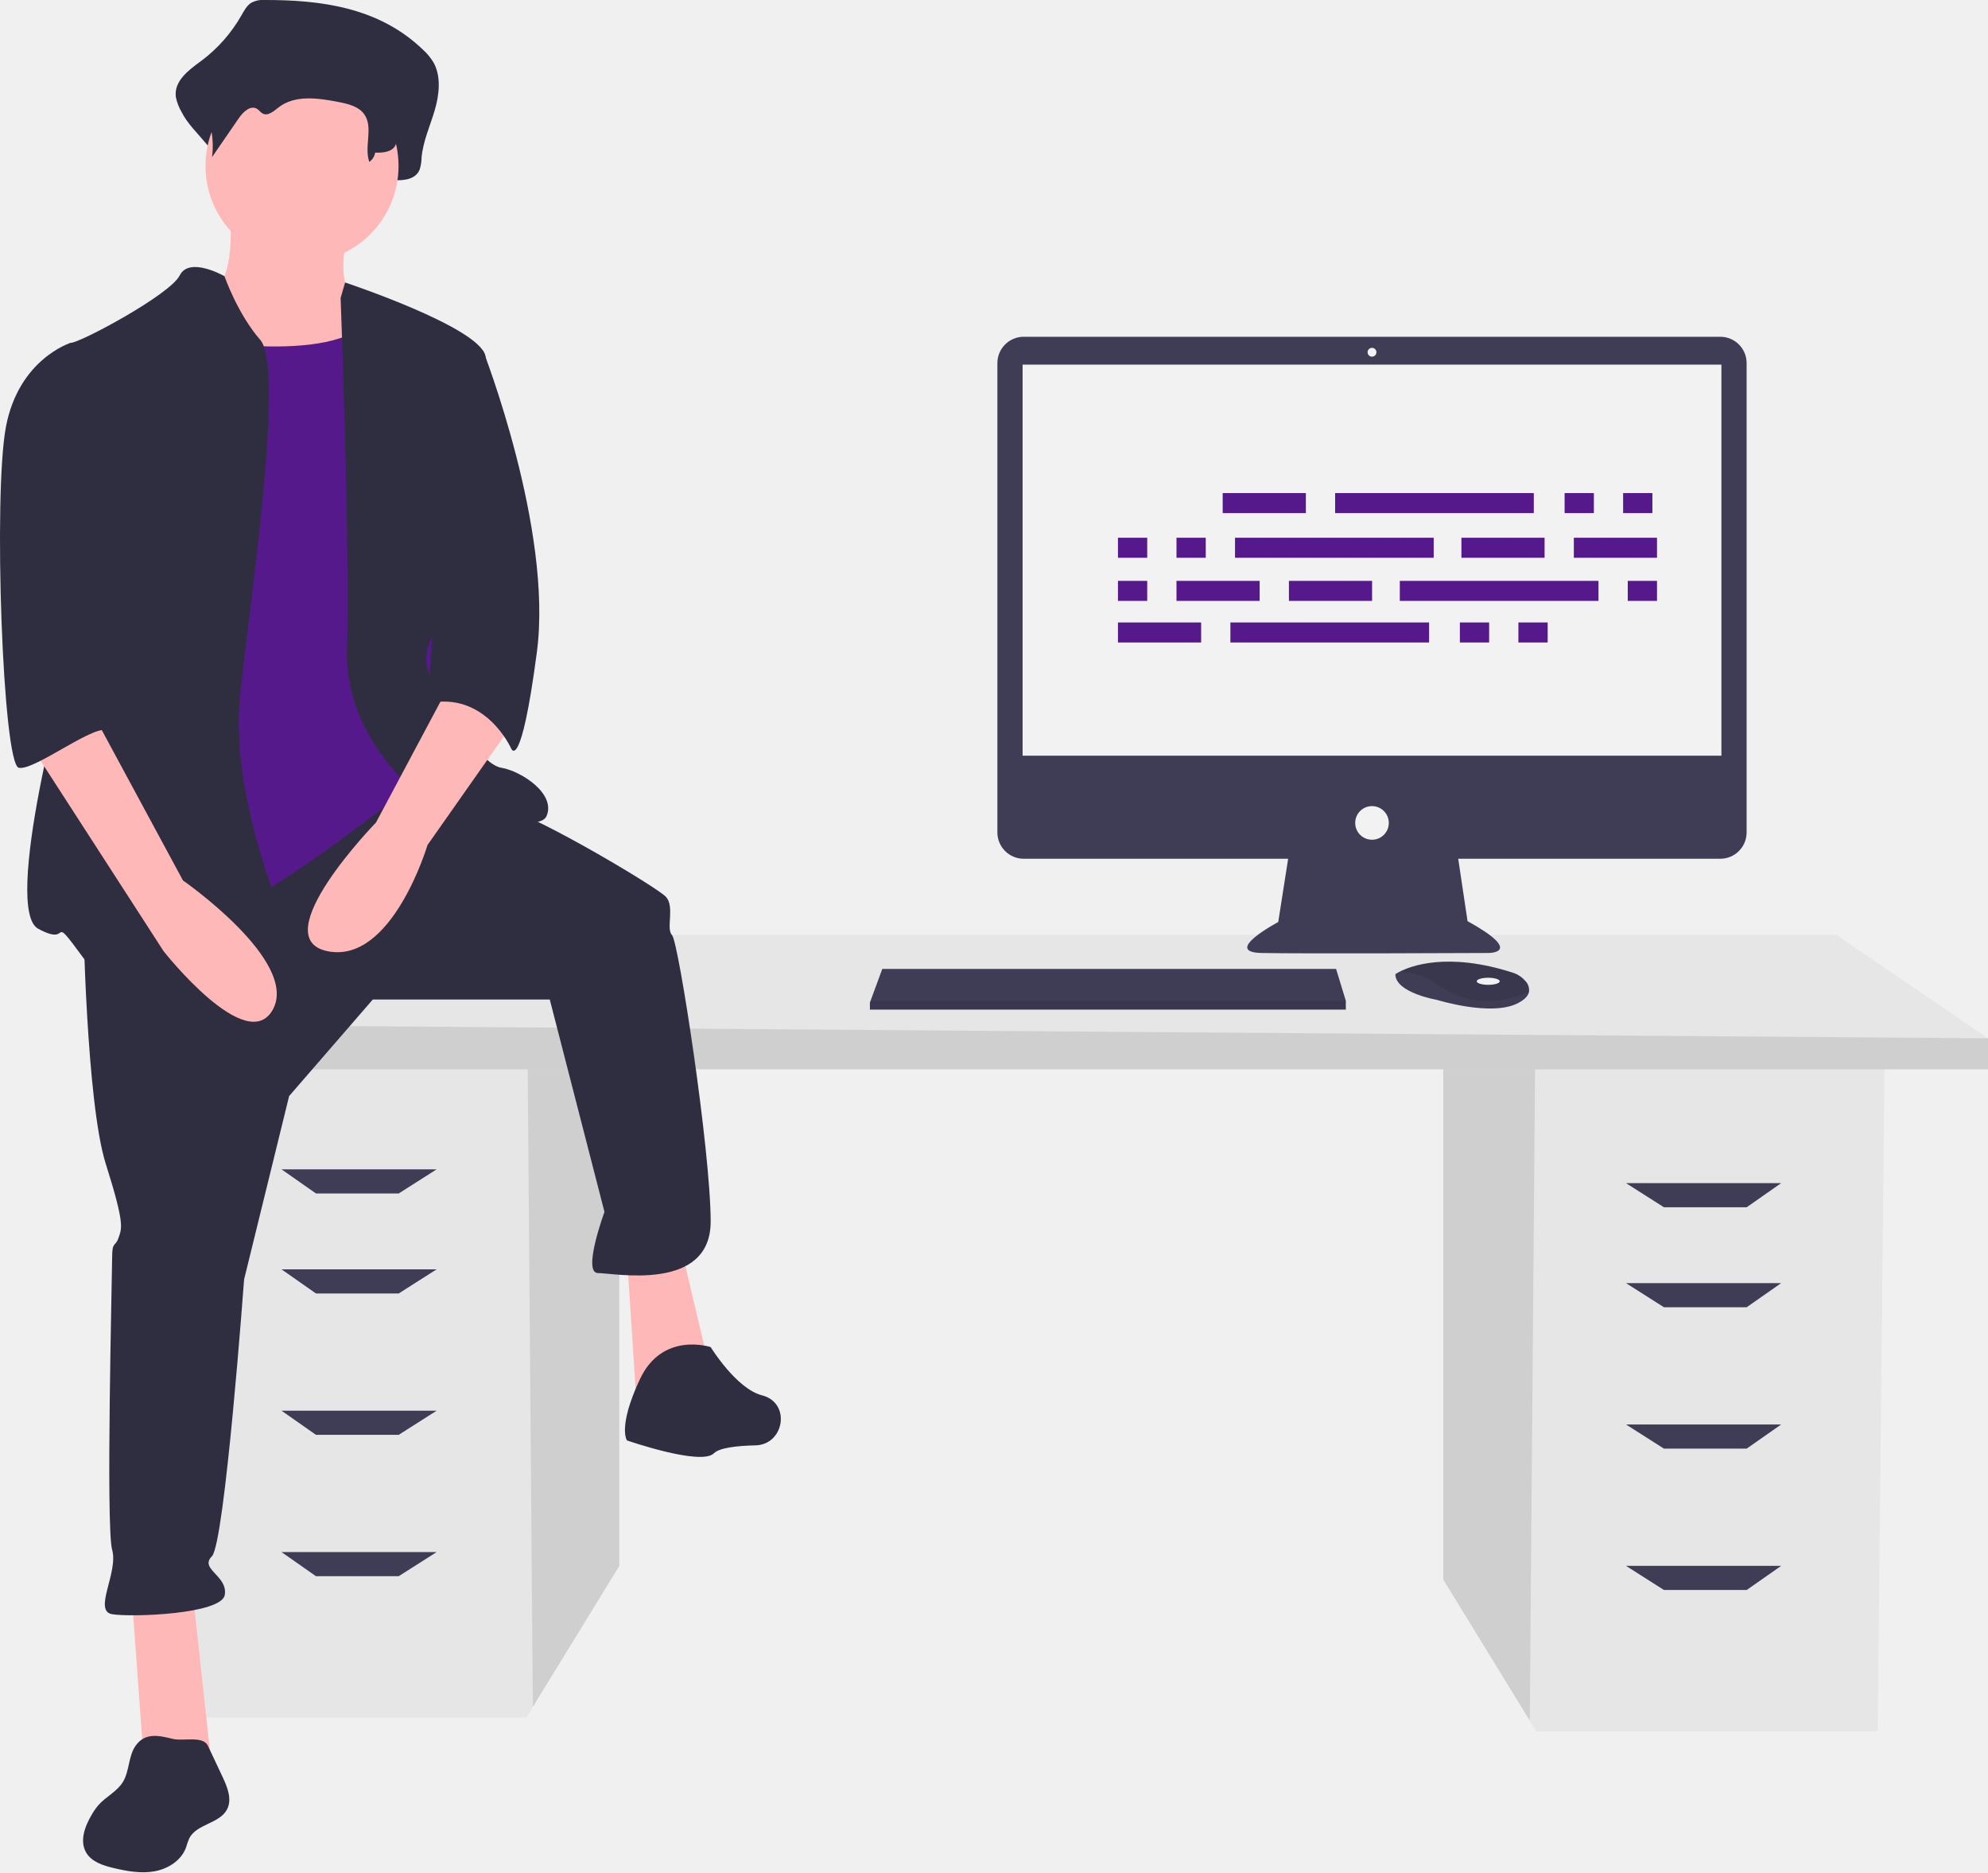
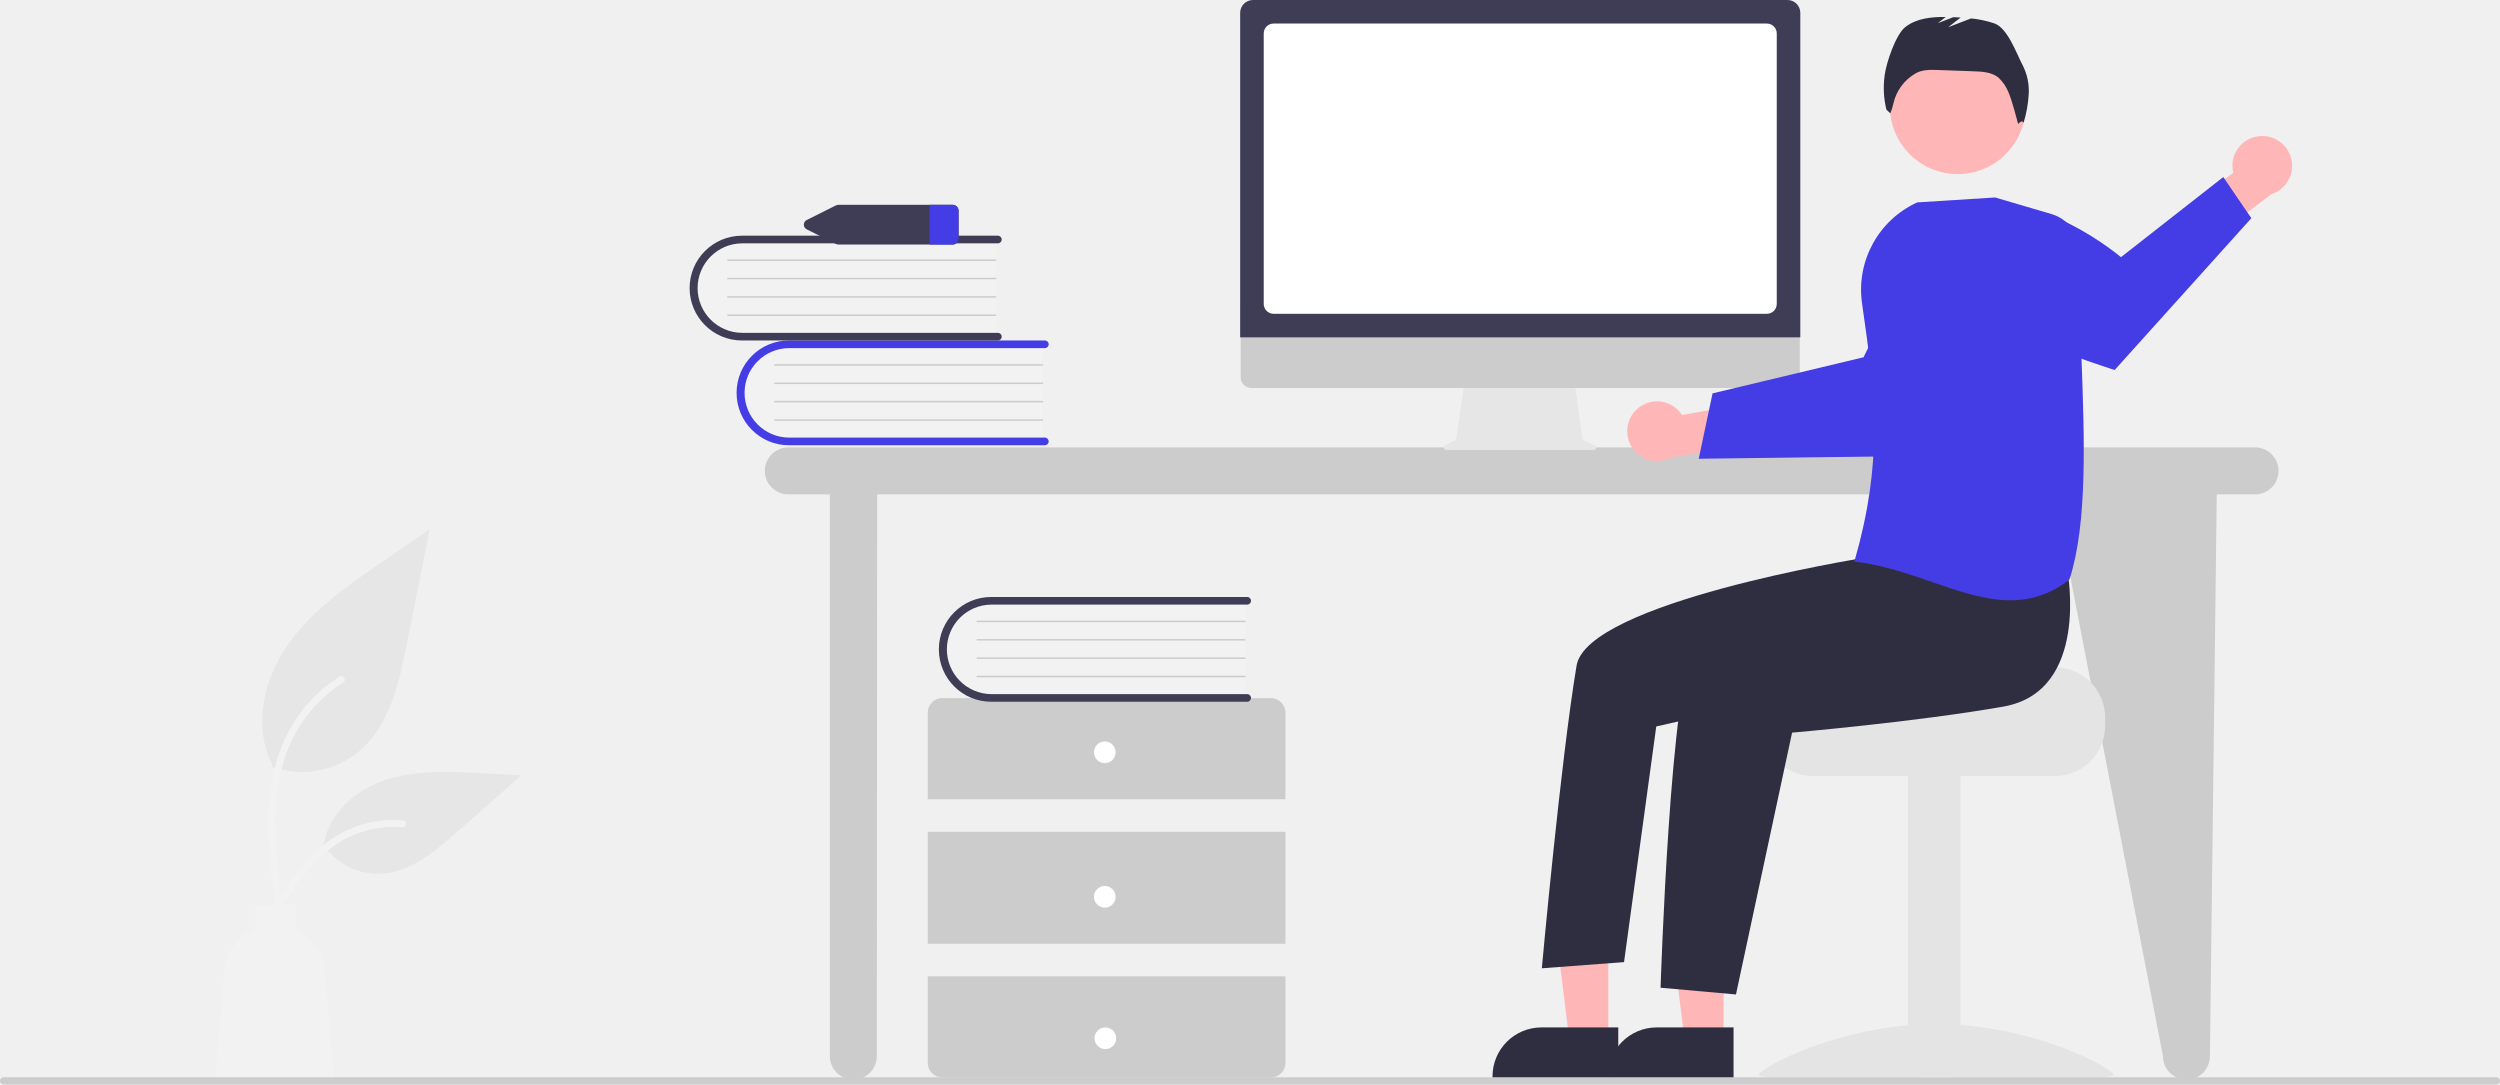
- <svg xmlns="http://www.w3.org/2000/svg" id="b52d7e2d-d80f-4111-b6ed-d15502ee1edd" width="711.188" height="669.683" data-name="Layer 1" viewBox="0 0 711.188 669.683">
-   <polygon fill="#e6e6e6" points="516.326 380.018 516.326 565.013 547.27 615.443 549.625 619.279 671.722 619.279 674.189 380.018 516.326 380.018" />
-   <polygon points="516.326 380.018 516.326 565.013 547.27 615.443 549.169 380.018 516.326 380.018" opacity=".1" />
-   <polygon fill="#e6e6e6" points="221.566 375.084 221.566 560.08 190.622 610.51 188.267 614.345 66.17 614.345 63.703 375.084 221.566 375.084" />
-   <polygon points="221.566 375.084 221.566 560.08 190.622 610.51 188.723 375.084 221.566 375.084" opacity=".1" />
-   <polygon fill="#e6e6e6" points="711.188 371.385 711.188 382.484 47.67 382.484 47.67 366.451 109.335 334.385 656.923 334.385 711.188 371.385" />
-   <polygon points="711.188 371.385 711.188 382.484 47.67 382.484 47.67 366.451 711.188 371.385" opacity=".1" />
-   <polygon fill="#3f3d56" points="142.635 426.883 113.035 426.883 100.702 418.25 156.201 418.25 142.635 426.883" />
-   <polygon fill="#3f3d56" points="142.635 462.649 113.035 462.649 100.702 454.016 156.201 454.016 142.635 462.649" />
-   <polygon fill="#3f3d56" points="142.635 513.215 113.035 513.215 100.702 504.581 156.201 504.581 142.635 513.215" />
-   <polygon fill="#3f3d56" points="142.635 563.78 113.035 563.78 100.702 555.147 156.201 555.147 142.635 563.78" />
-   <polygon fill="#3f3d56" points="595.257 431.816 624.857 431.816 637.19 423.183 581.691 423.183 595.257 431.816" />
-   <polygon fill="#3f3d56" points="595.257 467.582 624.857 467.582 637.19 458.949 581.691 458.949 595.257 467.582" />
-   <polygon fill="#3f3d56" points="595.257 518.148 624.857 518.148 637.19 509.515 581.691 509.515 595.257 518.148" />
-   <polygon fill="#3f3d56" points="595.257 568.713 624.857 568.713 637.19 560.08 581.691 560.08 595.257 568.713" />
-   <path fill="#3f3d56" d="M859.82,235.615H610.634a9.423,9.423,0,0,0-9.424,9.424V412.897a9.423,9.423,0,0,0,9.424,9.424h94.593l-3.544,22.626s-20.253,10.759-6.013,11.076,81.328,0,81.328,0,12.974,0-7.595-11.392l-3.334-22.31h93.75a9.423,9.423,0,0,0,9.424-9.424V245.039A9.423,9.423,0,0,0,859.82,235.615Z" transform="translate(-244.406 -115.1587)" />
-   <rect width="249.996" height="139.871" x="365.823" y="130.424" fill="#f2f2f2" />
-   <circle cx="490.821" cy="125.994" r="1.582" fill="#f2f2f2" />
-   <circle cx="490.821" cy="294.346" r="6.013" fill="#f2f2f2" />
-   <polygon fill="#3f3d56" points="481.452 357.952 481.452 361.117 311.202 361.117 311.202 358.585 311.436 357.952 315.632 346.56 477.971 346.56 481.452 357.952" />
-   <path fill="#3f3d56" d="M791.376,470.013c-.31,1.326-1.481,2.725-4.127,4.047-9.493,4.747-28.797-1.266-28.797-1.266s-14.873-2.532-14.873-9.177a11.866,11.866,0,0,1,1.304-.775c3.991-2.112,17.225-7.322,40.691.221a9.786,9.786,0,0,1,4.46,2.923A4.667,4.667,0,0,1,791.376,470.013Z" transform="translate(-244.406 -115.1587)" />
-   <path d="M791.376,470.013c-11.62,4.452-21.977,4.785-32.607-2.598a23.343,23.343,0,0,0-13.886-4.573c3.991-2.112,17.225-7.322,40.691.221a9.786,9.786,0,0,1,4.46,2.923A4.667,4.667,0,0,1,791.376,470.013Z" opacity=".1" transform="translate(-244.406 -115.1587)" />
-   <ellipse cx="532.4" cy="350.99" fill="#f2f2f2" rx="4.114" ry="1.266" />
-   <polygon points="481.452 357.952 481.452 361.117 311.202 361.117 311.202 358.585 311.436 357.952 481.452 357.952" opacity=".1" />
-   <path fill="#2f2e41" d="M339.068,115.159a8.554,8.554,0,0,0-4.961,1.108c-1.476,1.011-2.406,2.782-3.356,4.429a52.986,52.986,0,0,1-14.434,16.305c-4.289,3.142-9.742,7.06-9.008,12.853a17.372,17.372,0,0,0,2.091,5.426c3.957,7.987,14.754,14.159,13.692,23.273,3.931-6.581-1.327-9.835,2.604-16.416,1.872-3.134,5.124-6.672,7.951-4.704.946.659,1.568,1.841,2.553,2.419,2.351,1.38,4.853-1.258,6.934-3.126,7.177-6.443,17.383-4.755,26.314-2.747,4.216.948,8.847,2.191,11.34,6.221,3.277,5.298-3.113,11.02-4.728,17.01a3.264,3.264,0,0,0,3.503,4.062c2.68-.264,5.854-.481,6.013-1.657,3.372.12,7.503-.262,8.947-3.772a14.762,14.762,0,0,0,.693-4.293c.53-5.897,3.033-11.277,4.691-16.89s2.379-12.191-.419-17.167a19.864,19.864,0,0,0-3.666-4.456C379.94,117.67,359.063,115.136,339.068,115.159Z" transform="translate(-244.406 -115.1587)" />
-   <path fill="#ffb8b8" d="M326.544,190.064s3.453,28.778-9.209,31.081,11.511,41.441,11.511,41.441l57.557,6.907-13.814-46.045s-9.209-3.453-3.453-26.476S326.544,190.064,326.544,190.064Z" transform="translate(-244.406 -115.1587)" />
-   <polygon fill="#ffb8b8" points="47.028 569.318 51.633 632.631 75.806 632.631 68.9 569.318 47.028 569.318" />
-   <polygon fill="#ffb8b8" points="224.303 449.6 227.756 502.552 254.233 491.041 243.872 447.298 224.303 449.6" />
-   <path fill="#2f2e41" d="M274.167,442.738s1.151,66.766,8.058,88.637,5.756,23.023,4.605,26.476-2.302,1.151-2.302,6.907-2.302,96.695,0,104.753-6.907,21.872,0,23.023,39.139,0,40.29-6.907-9.209-9.209-4.605-13.814,11.511-98.998,11.511-98.998l16.116-65.615,29.93-34.534H441.082l19.569,75.975s-8.058,21.872-2.302,21.872,40.29,6.907,40.29-18.418S487.127,451.947,484.825,449.645s1.151-10.36-2.302-13.814-43.743-27.627-58.708-32.232S387.857,393.515,387.857,393.515Z" transform="translate(-244.406 -115.1587)" />
-   <path fill="#2f2e41" d="M498.639,596.991s-17.267-5.756-25.325,11.511-4.605,21.872-4.605,21.872,26.476,9.209,31.081,4.605c2.003-2.003,8.365-2.699,14.913-2.846,9.973-.224,12.626-14.333,3.207-17.619q-.421-.147-.853-.255C507.848,611.955,498.639,596.991,498.639,596.991Z" transform="translate(-244.406 -115.1587)" />
-   <circle cx="108.038" cy="59.365" r="34.534" fill="#ffb8b8" />
-   <path fill="#55198b" d="M307.55,235.534s56.406,11.511,70.219-6.907,19.569,51.801,19.569,51.801l6.907,73.673-10.36,40.29s-54.103,43.743-71.37,47.197-43.743,5.756-43.743,5.756,8.058-127.776,8.058-130.078S307.55,235.534,307.55,235.534Z" transform="translate(-244.406 -115.1587)" />
-   <path fill="#2f2e41" d="M324.704,213.945s-12.55-7.189-16.003-.282S273.016,237.836,269.562,237.836s6.907,95.544,2.302,107.056S245.389,440.436,258.051,447.343s3.453-6.907,16.116,10.36,74.824,17.267,78.277,10.36-27.627-58.708-21.872-107.056,14.965-115.114,6.907-124.323S324.704,213.945,324.704,213.945Z" transform="translate(-244.406 -115.1587)" />
-   <path fill="#2f2e41" d="M366.258,221.72l1.603-5.518s47.895,15.878,50.198,26.238,1.151,82.882-6.907,88.637-19.569,14.965-11.511,28.778,17.267,28.778,24.174,29.93,19.569,9.209,16.116,17.267-44.894-6.907-44.894-6.907-27.627-20.72-26.476-52.952S366.258,221.72,366.258,221.72Z" transform="translate(-244.406 -115.1587)" />
-   <path fill="#ffb8b8" d="M406.548,357.554l-27.627,51.801s-40.29,41.441-17.267,46.045,35.685-37.987,35.685-37.987l29.93-42.592Z" transform="translate(-244.406 -115.1587)" />
-   <path fill="#2f2e41" d="M340.75,124.195a7.838,7.838,0,0,0-4.039.783,9.413,9.413,0,0,0-2.732,3.131,39.773,39.773,0,0,1-11.75,11.524c-3.491,2.221-7.93,4.99-7.333,9.084a11.359,11.359,0,0,0,1.702,3.835,30.163,30.163,0,0,1,3.665,18.801l9.6-13.954c1.524-2.215,4.171-4.715,6.472-3.324.77.466,1.276,1.301,2.078,1.71,1.914.975,3.95-.889,5.644-2.21,5.842-4.554,14.15-3.361,21.421-1.942,3.432.67,7.202,1.549,9.231,4.397,3.372,4.733-.149,11.572,1.819,17.04a5.023,5.023,0,0,0,2.079-3.317c2.745.085,6.107-.185,7.283-2.666a9.188,9.188,0,0,0,.564-3.034c.432-4.168,2.469-7.971,3.819-11.938s1.937-8.616-.341-12.133a14.681,14.681,0,0,0-2.984-3.149C374.022,125.97,357.027,124.178,340.75,124.195Z" transform="translate(-244.406 -115.1587)" />
-   <path fill="#2f2e41" d="M406.548,237.836l10.725,2.847s24.96,63.919,19.204,107.662-9.209,34.534-9.209,34.534-9.209-20.72-29.93-16.116Z" transform="translate(-244.406 -115.1587)" />
-   <path fill="#2f2e41" d="M293.029,739.422c-2.776,3.772-2.219,9.165-4.678,13.151-2.131,3.455-6.148,5.267-8.814,8.329a22.326,22.326,0,0,0-2.266,3.26c-2.473,4.143-4.483,9.452-2.048,13.616,1.959,3.35,6.078,4.66,9.855,5.552,4.774,1.128,9.734,2.031,14.564,1.169s9.549-3.819,11.271-8.412a32.5,32.5,0,0,1,1.205-3.401c2.617-5.153,10.827-5.209,13.506-10.33,1.875-3.584.151-7.916-1.571-11.576l-5.261-11.177c-1.746-3.709-8.824-1.576-12.513-2.465C301.465,735.978,296.491,734.701,293.029,739.422Z" transform="translate(-244.406 -115.1587)" />
-   <path fill="#ffb8b8" d="M254.598,380.577l48.348,74.824s29.93,37.987,39.139,20.72-32.232-46.045-32.232-46.045L278.772,372.519Z" transform="translate(-244.406 -115.1587)" />
-   <path fill="#2f2e41" d="M278.772,240.138,269.562,237.836s-18.418,5.756-23.023,29.93-1.151,120.869,4.605,122.02,28.427-16.837,32.056-13.023-7.882-15.756-4.429-26.116S278.772,240.138,278.772,240.138Z" transform="translate(-244.406 -115.1587)" />
-   <g id="f3c2397c-d780-4cc6-97d8-1503d8277a2c" data-name="Group 13">
-     <rect id="ad41612f-86f7-46b2-a964-3a5da7bcf3cf" width="29.752" height="7.163" x="437.407" y="176.363" fill="#55198b" data-name="Rectangle 55" />
-     <rect id="b9a0b375-cc2a-4c59-8850-661af54e4f62" width="10.468" height="7.163" x="559.722" y="176.363" fill="#55198b" data-name="Rectangle 56" />
-     <rect id="e174c2ab-9bc5-41ec-b37c-b06fbf8a9878" width="10.468" height="7.163" x="580.659" y="176.363" fill="#55198b" data-name="Rectangle 57" />
-     <rect id="ba2479ac-4c7d-43b4-a028-73b1e20e4002" width="71.075" height="7.163" x="477.628" y="176.363" fill="#55198b" data-name="Rectangle 58" />
-     <rect id="ac60ef86-00f2-480b-8171-28b6fdfc1958" width="29.752" height="7.163" x="399.941" y="222.644" fill="#55198b" data-name="Rectangle 59" />
-     <rect id="b3d8298d-cd65-487a-8b19-4cee946356e7" width="10.468" height="7.163" x="522.256" y="222.644" fill="#55198b" data-name="Rectangle 60" />
-     <rect id="ed27f15f-f0c4-4569-8330-a6688f8e356c" width="10.468" height="7.163" x="543.193" y="222.644" fill="#55198b" data-name="Rectangle 61" />
-     <rect id="f685c005-adaf-4d60-acda-005b037d82a6" width="71.075" height="7.163" x="440.162" y="222.644" fill="#55198b" data-name="Rectangle 62" />
-     <rect id="eca7c7fc-83f8-48ca-a588-6606db47af3f" width="29.752" height="7.163" x="522.807" y="192.341" fill="#55198b" data-name="Rectangle 63" />
-     <rect id="a71b5b2f-f8b9-481d-a301-5e3357e5fe42" width="29.752" height="7.163" x="563.028" y="192.341" fill="#55198b" data-name="Rectangle 64" />
-     <rect id="abb3a25a-f854-41fc-8391-e6ad9fbe2417" width="10.468" height="7.163" x="399.941" y="192.341" fill="#55198b" data-name="Rectangle 66" />
-     <rect id="add2b425-b775-4eb5-9c25-8c4c14f957c9" width="10.468" height="7.163" x="420.878" y="192.341" fill="#55198b" data-name="Rectangle 67" />
-     <rect id="b7159612-3b84-4b0b-a885-612eaab04c06" width="71.075" height="7.163" x="441.815" y="192.341" fill="#55198b" data-name="Rectangle 68" />
-     <rect id="edfc7301-4de5-47dc-80e2-1ae2da982d6d" width="29.752" height="7.163" x="461.099" y="207.768" fill="#55198b" data-name="Rectangle 69" />
-     <rect id="e1009f91-6275-4375-80fa-0d778e331fdc" width="29.752" height="7.163" x="420.878" y="207.768" fill="#55198b" data-name="Rectangle 70" />
-     <rect id="a060fb9f-1f1a-4862-9a69-16dd49199e18" width="10.468" height="7.163" x="399.941" y="207.768" fill="#55198b" data-name="Rectangle 71" />
-     <rect id="b6754d5f-104f-449c-b9a9-cf9ac82bf5fe" width="10.468" height="7.163" x="582.312" y="207.768" fill="#55198b" data-name="Rectangle 73" />
-     <rect id="e6ed1ccd-2cfd-450f-a339-07df3a1ee6bb" width="71.075" height="7.163" x="500.768" y="207.768" fill="#55198b" data-name="Rectangle 74" />
-   </g>
+ <svg xmlns="http://www.w3.org/2000/svg" data-name="Layer 1" width="979.327" height="424.837" viewBox="0 0 979.327 424.837">
+   <path d="M993.718,412.839H419.142a9.199,9.199,0,0,0,0,18.398H435.417V651.303a9.199,9.199,0,0,0,18.398,0l.14-220.065h461.156l42.52,220.065a9.199,9.199,0,1,0,18.398,0l2.676-220.065h15.014a9.199,9.199,0,0,0,0-18.398Z" transform="translate(-110.3366 -237.5817)" fill="#ccc" />
+   <path d="M518.737,371.85v38.955H421.141a19.489,19.489,0,1,1-1.355-38.955q.677-.024,1.355,0Z" transform="translate(-110.3366 -237.5817)" fill="#f2f2f2" />
+   <path d="M521.134,410.506a1.499,1.499,0,0,1-1.498,1.498H419.403a20.526,20.526,0,0,1,0-41.052H519.636a1.498,1.498,0,1,1,0,2.997H419.403a17.53,17.53,0,0,0,0,35.059H519.636A1.499,1.499,0,0,1,521.134,410.506Z" transform="translate(-110.3366 -237.5817)" fill="#443de6" />
+   <path d="M518.737,380.84H413.859a.3.3,0,0,1-.006-.599H518.737a.3.3,0,0,1,0,.599Z" transform="translate(-110.3366 -237.5817)" fill="#ccc" />
+   <path d="M518.737,388.032H413.859a.3.3,0,0,1-.006-.599H518.737a.3.3,0,0,1,0,.599Z" transform="translate(-110.3366 -237.5817)" fill="#ccc" />
+   <path d="M518.737,395.223H413.859a.3.3,0,0,1-.006-.599H518.737a.3.3,0,0,1,0,.599Z" transform="translate(-110.3366 -237.5817)" fill="#ccc" />
+   <path d="M518.737,402.415H413.859a.3.3,0,0,1-.006-.599H518.737a.3.3,0,0,1,0,.599Z" transform="translate(-110.3366 -237.5817)" fill="#ccc" />
+   <path d="M500.339,330.809v38.955H402.743a19.489,19.489,0,0,1-1.355-38.955q.677-.024,1.355,0Z" transform="translate(-110.3366 -237.5817)" fill="#f2f2f2" />
+   <path d="M502.737,369.464a1.499,1.499,0,0,1-1.498,1.498H401.005a20.526,20.526,0,0,1,0-41.052H501.239a1.498,1.498,0,1,1,0,2.997H401.005a17.53,17.53,0,0,0,0,35.059H501.239A1.499,1.499,0,0,1,502.737,369.464Z" transform="translate(-110.3366 -237.5817)" fill="#3f3d56" />
+   <path d="M500.339,339.799H395.461a.3.3,0,0,1-.006-.599H500.339a.3.3,0,0,1,0,.599Z" transform="translate(-110.3366 -237.5817)" fill="#ccc" />
+   <path d="M500.339,346.991H395.461a.3.3,0,0,1-.006-.599H500.339a.3.3,0,0,1,0,.599Z" transform="translate(-110.3366 -237.5817)" fill="#ccc" />
+   <path d="M500.339,354.182H395.461a.3.3,0,0,1-.006-.599H500.339a.3.3,0,0,1,0,.599Z" transform="translate(-110.3366 -237.5817)" fill="#ccc" />
+   <path d="M500.339,361.374H395.461a.3.3,0,0,1-.006-.599H500.339a.3.3,0,0,1,0,.599Z" transform="translate(-110.3366 -237.5817)" fill="#ccc" />
+   <path d="M613.874,550.683V516.718a5.661,5.661,0,0,0-5.661-5.661H479.428a5.661,5.661,0,0,0-5.661,5.661v33.965Z" transform="translate(-110.3366 -237.5817)" fill="#ccc" />
+   <rect x="363.431" y="325.839" width="140.106" height="43.872" fill="#ccc" />
+   <path d="M473.768,620.029V653.994a5.661,5.661,0,0,0,5.661,5.661H608.213a5.661,5.661,0,0,0,5.661-5.661V620.029Z" transform="translate(-110.3366 -237.5817)" fill="#ccc" />
+   <circle cx="432.776" cy="294.704" r="4.246" fill="#fff" />
+   <circle cx="432.776" cy="351.312" r="4.246" fill="#fff" />
+   <circle cx="433.004" cy="406.722" r="4.246" fill="#fff" />
+   <path d="M597.989,472.331v38.955H500.393a19.489,19.489,0,0,1-1.356-38.955q.678-.024,1.356,0Z" transform="translate(-110.3366 -237.5817)" fill="#f2f2f2" />
+   <path d="M600.386,510.986a1.499,1.499,0,0,1-1.498,1.498H498.655a20.526,20.526,0,0,1-.025-41.052H598.888a1.498,1.498,0,1,1,0,2.997H498.655a17.53,17.53,0,0,0,0,35.059H598.888A1.499,1.499,0,0,1,600.386,510.986Z" transform="translate(-110.3366 -237.5817)" fill="#3f3d56" />
+   <path d="M597.989,481.32H493.111a.3.3,0,0,1-.006-.599H597.989a.3.3,0,0,1,0,.599Z" transform="translate(-110.3366 -237.5817)" fill="#ccc" />
+   <path d="M597.989,488.512H493.111a.3.3,0,0,1-.006-.599H597.989a.3.3,0,0,1,0,.599Z" transform="translate(-110.3366 -237.5817)" fill="#ccc" />
+   <path d="M597.989,495.703H493.111a.3.3,0,0,1-.006-.599H597.989a.3.3,0,0,1,0,.599Z" transform="translate(-110.3366 -237.5817)" fill="#ccc" />
+   <path d="M597.989,502.895H493.111a.3.3,0,0,1-.006-.599H597.989a.3.3,0,0,1,0,.599Z" transform="translate(-110.3366 -237.5817)" fill="#ccc" />
+   <path d="M483.367,317.814H438.902a2.747,2.747,0,0,0-1.217.283l-11.223,5.618a2.045,2.045,0,0,0,0,3.764l11.223,5.618a2.747,2.747,0,0,0,1.217.283h44.466a2.334,2.334,0,0,0,2.463-2.165v-11.237A2.334,2.334,0,0,0,483.367,317.814Z" transform="translate(-110.3366 -237.5817)" fill="#3f3d56" />
+   <path d="M485.83,319.979v11.237a2.334,2.334,0,0,1-2.463,2.165h-8.859V317.814h8.859A2.334,2.334,0,0,1,485.83,319.979Z" transform="translate(-110.3366 -237.5817)" fill="#443de6" />
+   <path d="M216.781,537.993a35.34,35.34,0,0,0,34.126-6.011c11.953-10.032,15.7-26.56,18.749-41.864q4.509-22.633,9.019-45.266l-18.882,13.002c-13.579,9.35-27.464,18.999-36.866,32.542S209.421,522.426,216.975,537.08" transform="translate(-110.3366 -237.5817)" fill="#e6e6e6" />
+   <path d="M218.395,592.797c-1.911-13.921-3.876-28.02-2.536-42.09,1.191-12.496,5.003-24.7,12.764-34.707a57.736,57.736,0,0,1,14.813-13.423c1.481-.935,2.845,1.413,1.37,2.343a54.888,54.888,0,0,0-21.711,26.196c-4.727,12.023-5.486,25.128-4.671,37.9.493,7.723,1.537,15.396,2.589,23.059a1.406,1.406,0,0,1-.948,1.669,1.365,1.365,0,0,1-1.669-.948Z" transform="translate(-110.3366 -237.5817)" fill="#f2f2f2" />
+   <path d="M236.802,568.164a26.014,26.014,0,0,0,22.666,11.699c11.474-.545,21.04-8.553,29.651-16.156l25.47-22.488-16.857-.807c-12.122-.58-24.557-1.121-36.104,2.617s-22.195,12.735-24.306,24.686" transform="translate(-110.3366 -237.5817)" fill="#e6e6e6" />
+   <path d="M212.994,600.8c9.199-16.276,19.868-34.365,38.933-40.147A43.445,43.445,0,0,1,268.302,558.962c1.739.15,1.304,2.83-.431,2.68a40.361,40.361,0,0,0-26.133,6.914c-7.369,5.016-13.106,11.988-17.962,19.383-2.974,4.529-5.639,9.251-8.303,13.966-.852,1.507-3.341.419-2.479-1.105Z" transform="translate(-110.3366 -237.5817)" fill="#f2f2f2" />
+   <path d="M198.255,617.932a19.698,19.698,0,0,1,12.071-16.498v-9.41h15.782v9.706a19.688,19.688,0,0,1,11.414,16.202l3.711,43.138H194.544Z" transform="translate(-110.3366 -237.5817)" fill="#f2f2f2" />
+   <path d="M734.973,411.955l-4.695-1.977-3.221-23.536h-42.889l-3.491,23.439-4.2,2.1a.997.997,0,0,0,.446,1.89h57.663A.997.997,0,0,0,734.973,411.955Z" transform="translate(-110.3366 -237.5817)" fill="#e6e6e6" />
+   <path d="M811.19,389.574H600.507a4.174,4.174,0,0,1-4.165-4.174V355.691H815.354V385.4A4.174,4.174,0,0,1,811.19,389.574Z" transform="translate(-110.3366 -237.5817)" fill="#ccc" />
+   <path d="M815.575,369.732H596.15V242.613a5.037,5.037,0,0,1,5.032-5.032h209.361a5.038,5.038,0,0,1,5.032,5.032Z" transform="translate(-110.3366 -237.5817)" fill="#3f3d56" />
+   <path d="M802.469,360.506h-193.214a3.883,3.883,0,0,1-3.879-3.879V250.687a3.884,3.884,0,0,1,3.879-3.879h193.214a3.884,3.884,0,0,1,3.879,3.879V356.627A3.883,3.883,0,0,1,802.469,360.506Z" transform="translate(-110.3366 -237.5817)" fill="#fff" />
+   <path d="M751.58,397.887a11.616,11.616,0,0,1,17.666,2.272l26.134-4.646,6.697,15.193-36.999,6.043a11.679,11.679,0,0,1-13.499-18.862Z" transform="translate(-110.3366 -237.5817)" fill="#ffb6b6" />
+   <path d="M775.776,417.286l27.246-.34,3.449-.047,55.433-.698s15.053-14.361,28.161-29.146l-1.837-13.288A54.292,54.292,0,0,0,870.023,340.152C851.25,352.696,840.363,377.526,840.363,377.526l-34.37,8.221-3.438.822-21.356,5.103Z" transform="translate(-110.3366 -237.5817)" fill="#443de6" />
+   <path d="M915.25,498.962H864.392c0,2.179-55.594,3.948-55.594,3.948a20.309,20.309,0,0,0-3.332,3.158,19.597,19.597,0,0,0-4.58,12.633v3.158a19.746,19.746,0,0,0,19.739,19.739h94.625a19.756,19.756,0,0,0,19.739-19.739v-3.158A19.766,19.766,0,0,0,915.25,498.962Z" transform="translate(-110.3366 -237.5817)" fill="#e4e4e4" />
+   <rect x="747.402" y="303.231" width="20.528" height="118.49" fill="#e4e4e4" />
+   <path d="M799.312,658.581c0,2.218,31.107.858,69.48.858s69.48,1.36,69.48-.858-31.107-19.807-69.48-19.807S799.312,656.363,799.312,658.581Z" transform="translate(-110.3366 -237.5817)" fill="#e4e4e4" />
+   <polygon points="675.186 407.461 659.908 407.46 652.64 348.531 675.188 348.532 675.186 407.461" fill="#ffb6b6" />
+   <path d="M789.419,659.852l-49.262-.002v-.623a19.175,19.175,0,0,1,19.174-19.174h.001l30.088.001Z" transform="translate(-110.3366 -237.5817)" fill="#2f2e41" />
+   <polygon points="630.031 407.461 614.753 407.46 607.485 348.531 630.033 348.532 630.031 407.461" fill="#ffb6b6" />
+   <path d="M744.264,659.852l-49.262-.002v-.623a19.175,19.175,0,0,1,19.174-19.174h.001l30.088.001Z" transform="translate(-110.3366 -237.5817)" fill="#2f2e41" />
+   <circle cx="766.887" cy="41.636" r="26.564" fill="#ffb6b6" />
+   <path d="M920.217,461.224s8.913,47.131-25,53.132-82.866,10.22-82.866,10.22L790.367,627.143l-29.534-2.637s3.928-123.467,13.588-133.127,70.712-38.583,70.712-38.583Z" transform="translate(-110.3366 -237.5817)" fill="#2f2e41" />
+   <path d="M853.983,441.471,839.151,456.351s-107.094,17.25-111.226,41.985c-6.237,37.344-13.605,118.552-13.605,118.552l32.199-2.415,12.626-92.311,51.518-11.719L869.277,478.5Z" transform="translate(-110.3366 -237.5817)" fill="#2f2e41" />
+   <path d="M902.785,263.361c-2.622-4.948-5.954-14.808-11.247-16.637a42.077,42.077,0,0,0-9.058-1.93l-8.996,3.46,4.896-3.808q-1.43-.085-2.858-.139l-6.07,2.335,3.105-2.415c-5.659-.058-11.5.53-15.885,3.975-3.738,2.937-7.442,14.062-8.041,18.778a35.917,35.917,0,0,0,.66,13.531l1.537,1.462a18.859,18.859,0,0,0,1.206-3.839,18.181,18.181,0,0,1,8.703-11.806l.084-.047c2.578-1.451,5.707-1.384,8.663-1.278l14.042.505c3.378.122,7.016.335,9.65,2.454a15.888,15.888,0,0,1,3.858,5.589c1.309,2.641,3.866,12.604,3.866,12.604s1.447-1.881,2.14-.481a48.398,48.398,0,0,0,2.014-11.233A22.009,22.009,0,0,0,902.785,263.361Z" transform="translate(-110.3366 -237.5817)" fill="#2f2e41" />
+   <path d="M995.694,290.883A11.616,11.616,0,0,0,985.181,305.261l-21.361,15.757,6.41,15.317,29.854-22.676a11.679,11.679,0,0,0-4.389-22.776Z" transform="translate(-110.3366 -237.5817)" fill="#ffb6b6" />
+   <path d="M992.256,323.052l-53.551,59.474s-25.609-8.198-45.415-17.086l-8.898-27.328a54.343,54.343,0,0,1-2.601-19.664c27.456-7.306,59.391,19.879,59.391,19.879l40.085-31.399Z" transform="translate(-110.3366 -237.5817)" fill="#443de6" />
+   <path d="M867.301,465.617c-9.554-3.3-19.433-6.713-30.089-7.994l-.458-.055.126-.443c11.031-38.731,8.278-63.507,2.872-100.723a37.591,37.591,0,0,1,21.548-39.501l.065-.03,30.434-1.934.069-.004,22.134,6.51a15.183,15.183,0,0,1,10.867,14.831c-.24,12.239.269,25.904.807,40.371,1.208,32.456,2.457,66.016-4.63,87.792l-.037.114-.095.074a36.099,36.099,0,0,1-23.081,8.108C887.901,472.732,877.762,469.23,867.301,465.617Z" transform="translate(-110.3366 -237.5817)" fill="#443de6" />
+   <path d="M1088.248,662.418H111.752a1.415,1.415,0,1,1,0-2.83h976.496a1.415,1.415,0,1,1,0,2.83Z" transform="translate(-110.3366 -237.5817)" fill="#ccc" />
</svg>
